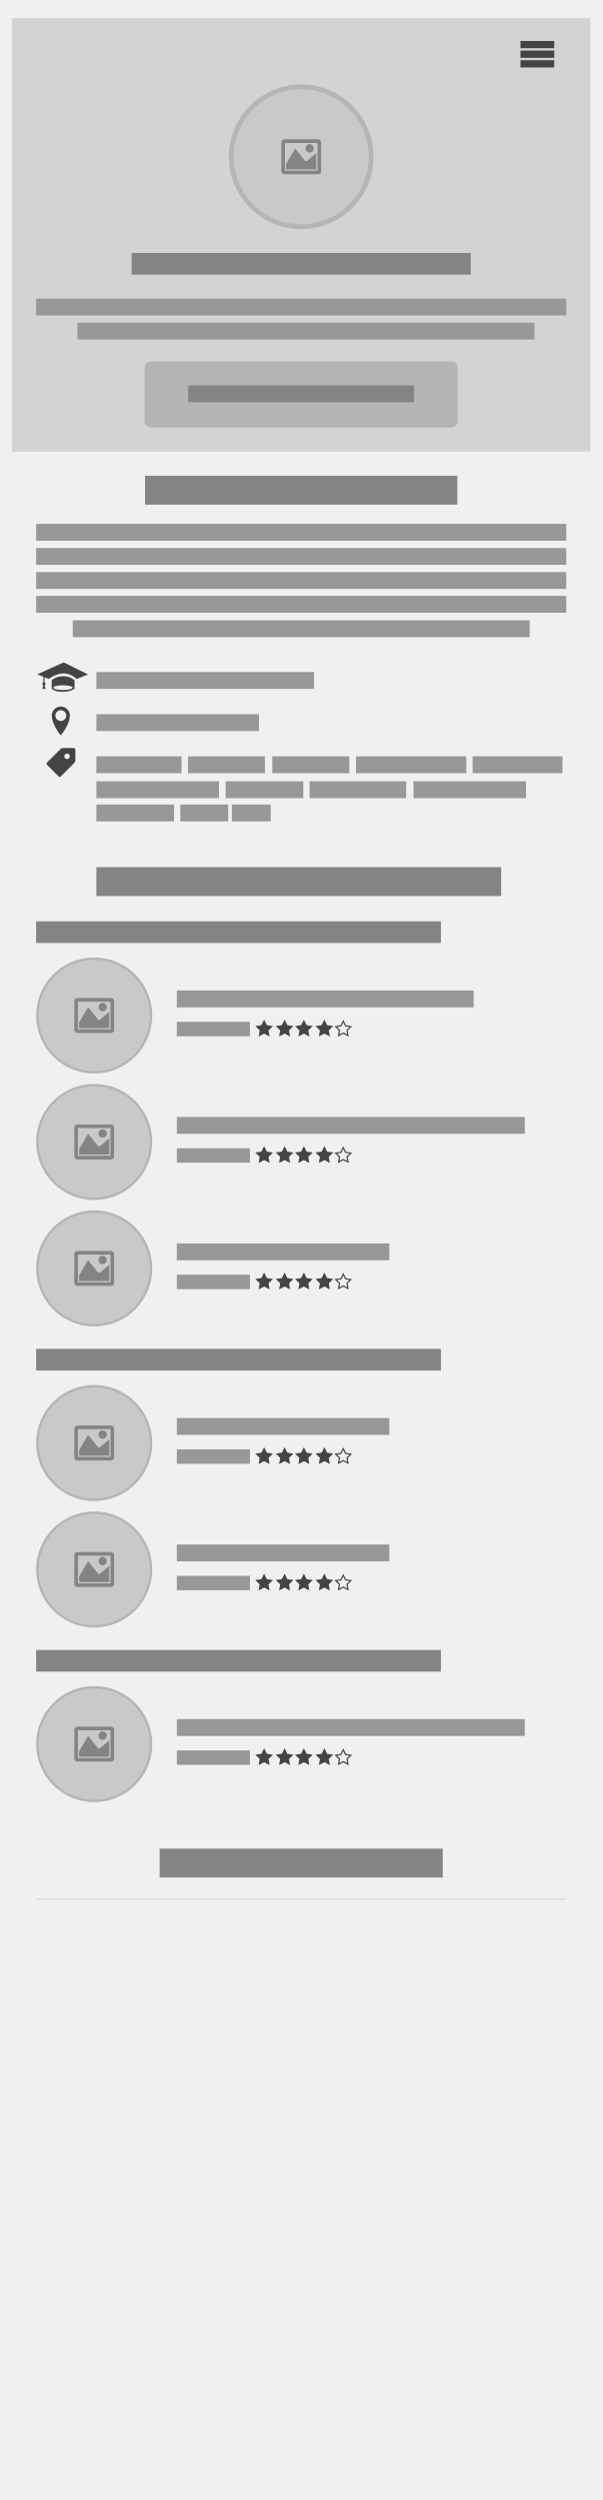
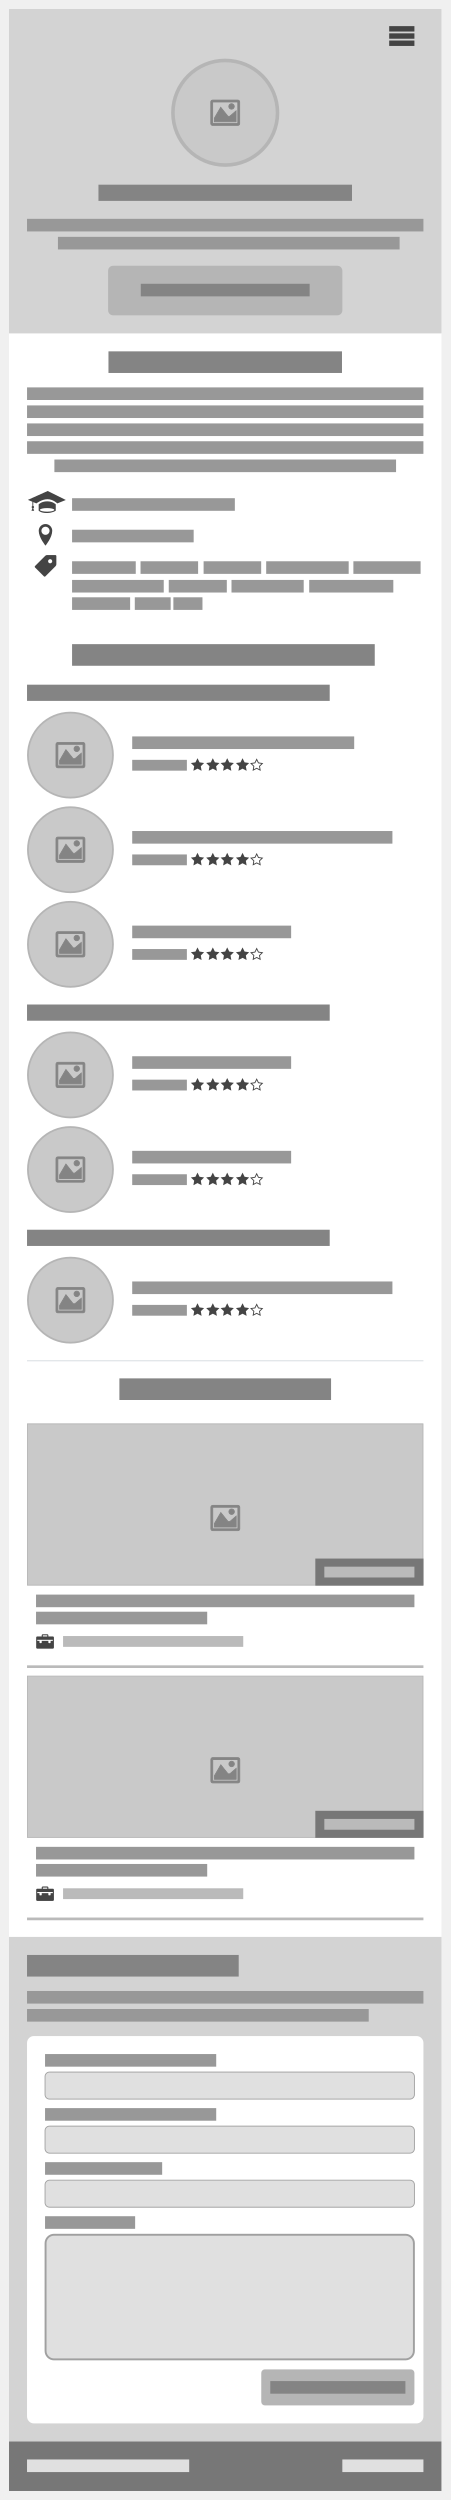
- <svg xmlns="http://www.w3.org/2000/svg" width="500.006" height="2075.012" viewBox="0 0 500.006 2075.012" id="svg2" version="1.1">
+ <svg xmlns="http://www.w3.org/2000/svg" width="500" height="2775" viewBox="0 0 500 2775" id="svg2" version="1.1">
  <defs id="defs4" />
-   <g id="layer1" transform="translate(8,7.637848)">
-     <rect style="fill:#f0f0f0;fill-opacity:0.941;fill-rule:evenodd;stroke:#323232;stroke-width:0;stroke-linecap:butt;stroke-linejoin:miter;stroke-miterlimit:4;stroke-dasharray:none;stroke-opacity:1" id="rect3336" width="480" height="1690" x="2" y="367.374" />
+   <g id="layer1" transform="translate(8,2.625641)">
+     <rect style="fill:#ffffff;fill-opacity:1;fill-rule:evenodd;stroke:#323232;stroke-width:0;stroke-linecap:butt;stroke-linejoin:miter;stroke-miterlimit:4;stroke-dasharray:none;stroke-opacity:1" id="rect3336" width="480" height="1780" x="2" y="367.374" />
    <rect style="fill:#d3d3d3;fill-opacity:1;stroke:none;stroke-width:0;stroke-miterlimit:4;stroke-dasharray:none;stroke-opacity:1" id="rect4150" width="480" height="360" x="2" y="-367.374" transform="scale(1,-1)" />
    <flowRoot xml:space="preserve" id="flowRoot4163" style="font-style:normal;font-weight:normal;font-size:40px;line-height:125%;font-family:sans-serif;letter-spacing:0px;word-spacing:0px;fill:#000000;fill-opacity:1;stroke:none;stroke-width:1px;stroke-linecap:butt;stroke-linejoin:miter;stroke-opacity:1" transform="translate(-8,-7.895106)">
      <flowRegion id="flowRegion4165">
        <rect id="rect4167" width="235.714" height="51.429" x="102.857" y="226.84" />
      </flowRegion>
      <flowPara id="flowPara4169" />
    </flowRoot>
    <g id="g4836">
      <circle r="58.054" cy="122.526" cx="242" id="path4161" style="fill:#c9c9c9;fill-opacity:1;stroke:#b5b5b5;stroke-width:4;stroke-miterlimit:4;stroke-dasharray:none;stroke-opacity:1" />
      <g style="fill:#848484;fill-opacity:1;stroke:#848484;stroke-opacity:1" id="g3356" transform="translate(226,106.5263)">
        <path id="path4" d="M 29.996,4 C 29.997,4.001 29.999,4.002 30,4.004 l 0,23.993 C 29.999,27.998 29.998,28 29.996,28.001 l -27.993,0 C 2.002,28 2,27.999 1.999,27.997 l 0,-23.993 C 2,4.003 2.001,4.001 2.003,4 L 29.996,4 Z M 30,2 2,2 C 0.9,2 0,2.9 0,4 l 0,24 c 0,1.1 0.9,2 2,2 l 28,0 c 1.1,0 2,-0.9 2,-2 L 32,4 C 32,2.9 31.1,2 30,2 l 0,0 z" style="fill:#848484;fill-opacity:1;stroke:#848484;stroke-opacity:1" />
        <path id="path6" d="m 26,9 c 0,1.657 -1.343,3 -3,3 -1.657,0 -3,-1.343 -3,-3 0,-1.657 1.343,-3 3,-3 1.657,0 3,1.343 3,3 z" style="fill:#848484;fill-opacity:1;stroke:#848484;stroke-opacity:1" />
        <path id="path8" d="m 28,26 -24,0 0,-4 7,-12 8,10 2,0 7,-6 z" style="fill:#848484;fill-opacity:1;stroke:#848484;stroke-opacity:1" />
      </g>
    </g>
    <rect style="fill:#848484;fill-opacity:1;stroke:none;stroke-width:0;stroke-miterlimit:4;stroke-dasharray:none;stroke-opacity:1" id="rect4189" width="281.429" height="18" x="101.286" y="202.373" />
    <g id="g4281" transform="matrix(1.000061,0,0,1,-0.0539262,16)">
      <rect y="224.271" x="22.053" height="14" width="439.973" id="rect4189-0" style="fill:#989898;fill-opacity:1;stroke:none;stroke-width:0;stroke-miterlimit:4;stroke-dasharray:none;stroke-opacity:1" />
      <rect y="244.271" x="56.338" height="14" width="379.259" id="rect4189-0-4" style="fill:#989898;fill-opacity:1;stroke:none;stroke-width:0;stroke-miterlimit:4;stroke-dasharray:none;stroke-opacity:1" />
    </g>
    <rect style="fill:#b5b5b5;fill-opacity:1;stroke:none;stroke-width:0;stroke-miterlimit:4;stroke-dasharray:none;stroke-opacity:1" id="rect4223" width="260" height="55" x="112" y="292.374" ry="5.5" />
    <path style="fill:#444444" d="m 424,26.374 28,0 0,6 -28,0 z m 0,8 28,0 0,6 -28,0 z m 0,8 28,0 0,6 -28,0 z" id="path4-2" />
    <rect style="fill:#848484;fill-opacity:1;stroke:none;stroke-width:0;stroke-miterlimit:4;stroke-dasharray:none;stroke-opacity:1" id="rect4189-9" width="187.465" height="14" x="148.268" y="312.35" />
    <rect style="fill:#848484;fill-opacity:1;stroke:none;stroke-width:0;stroke-miterlimit:4;stroke-dasharray:none;stroke-opacity:1" id="rect4189-4" width="259.205" height="24" x="112.397" y="387.374" />
    <g id="g4390" transform="translate(-3.8181836e-6,-20.09308)">
      <g transform="translate(-0.03908157,223.1961)" id="g4281-8">
        <rect style="fill:#989898;fill-opacity:1;stroke:none;stroke-width:0;stroke-miterlimit:4;stroke-dasharray:none;stroke-opacity:1" id="rect4189-0-48" width="439.973" height="14" x="22.053" y="224.271" />
        <rect style="fill:#989898;fill-opacity:1;stroke:none;stroke-width:0;stroke-miterlimit:4;stroke-dasharray:none;stroke-opacity:1" id="rect4189-0-48-6" width="439.973" height="14" x="22.053" y="244.271" />
        <rect style="fill:#989898;fill-opacity:1;stroke:none;stroke-width:0;stroke-miterlimit:4;stroke-dasharray:none;stroke-opacity:1" id="rect4189-0-48-6-9" width="439.973" height="14" x="22.053" y="264.271" />
        <rect style="fill:#989898;fill-opacity:1;stroke:none;stroke-width:0;stroke-miterlimit:4;stroke-dasharray:none;stroke-opacity:1" id="rect4189-0-48-6-9-6" width="439.973" height="14" x="22.053" y="284.057" />
      </g>
      <rect style="fill:#989898;fill-opacity:1;stroke:none;stroke-width:0;stroke-miterlimit:4;stroke-dasharray:none;stroke-opacity:1" id="rect4189-0-4-1" width="379.259" height="14" x="52.371" y="527.534" />
    </g>
    <path style="fill:#444444" d="m 55.577,556.167 c 0,0 -4.592,-4.682 -10.92,-4.682 -6.183,0 -12.295,4.682 -12.295,4.682 l -3.433,-1.433 0,4.204 c 0.541,0.184 0.937,0.682 0.937,1.285 0,0.609 -0.404,1.108 -0.953,1.288 l 1.015,2.831 -2.996,0 1.024,-2.855 c -0.492,-0.209 -0.836,-0.695 -0.836,-1.264 0,-0.557 0.334,-1.031 0.811,-1.247 l 0,-4.659 -4.993,-2.082 21.969,-9.861 20.156,9.985 -9.486,3.808 z m -11.17,-2.31 c 6.366,0 9.486,3.37 9.486,3.37 l 0,6.99 c 0,0 -3.245,2.621 -9.985,2.621 -6.74,0 -8.987,-2.621 -8.987,-2.621 l 0,-6.99 c 0,0 3.12,-3.37 9.486,-3.37 z m -0.125,11.483 c 4.412,0 7.989,-0.895 7.989,-1.997 0,-1.102 -3.577,-1.997 -7.989,-1.997 -4.412,0 -7.988,0.895 -7.988,1.997 0,1.102 3.576,1.997 7.988,1.997 z" id="path4-3" />
    <rect style="fill:#989898;fill-opacity:1;stroke:none;stroke-width:0;stroke-miterlimit:4;stroke-dasharray:none;stroke-opacity:1" id="rect4189-0-4-1-7" width="180.687" height="14" x="72" y="550.374" />
    <path style="fill:#444444" d="m 42.486,579.045 c -4.142,0 -7.5,3.358 -7.5,7.5 0,7.5 7.5,16.5 7.5,16.5 0,0 7.5,-9 7.5,-16.5 0,-4.142 -3.358,-7.5 -7.5,-7.5 z m 0,12 c -2.486,0 -4.5,-2.014 -4.5,-4.5 0,-2.486 2.014,-4.5 4.5,-4.5 2.486,0 4.5,2.014 4.5,4.5 0,2.486 -2.014,4.5 -4.5,4.5 z" id="path4-4" />
    <rect style="fill:#989898;fill-opacity:1;stroke:none;stroke-width:0;stroke-miterlimit:4;stroke-dasharray:none;stroke-opacity:1" id="rect4189-0-4-1-7-3" width="134.973" height="14" x="72" y="585.374" />
    <path style="fill:#444444" d="m 53.413,613.463 -9.179,0 c -0.631,0 -1.512,0.365 -1.959,0.812 l -11.381,11.381 c -0.446,0.446 -0.446,1.176 0,1.622 l 9.851,9.851 c 0.446,0.446 1.176,0.446 1.622,0 l 11.381,-11.381 c 0.446,-0.446 0.812,-1.328 0.812,-1.959 l 0,-9.179 c 0,-0.631 -0.516,-1.147 -1.147,-1.147 z m -5.737,9.179 c -1.267,0 -2.295,-1.027 -2.295,-2.295 0,-1.267 1.027,-2.295 2.295,-2.295 1.267,0 2.295,1.027 2.295,2.295 0,1.267 -1.027,2.295 -2.295,2.295 z" id="path4-6" />
    <rect style="fill:#989898;fill-opacity:1;stroke:none;stroke-width:0;stroke-miterlimit:4;stroke-dasharray:none;stroke-opacity:1" id="rect4189-0-4-1-7-3-5" width="70.687" height="14" x="72" y="620.374" />
    <rect style="fill:#989898;fill-opacity:1;stroke:none;stroke-width:0;stroke-miterlimit:4;stroke-dasharray:none;stroke-opacity:1" id="rect4189-0-4-1-7-3-5-6" width="63.902" height="14" x="148" y="620.374" />
    <rect style="fill:#989898;fill-opacity:1;stroke:none;stroke-width:0;stroke-miterlimit:4;stroke-dasharray:none;stroke-opacity:1" id="rect4189-0-4-1-7-3-5-6-5" width="63.902" height="14" x="218" y="620.374" />
    <rect style="fill:#989898;fill-opacity:1;stroke:none;stroke-width:0;stroke-miterlimit:4;stroke-dasharray:none;stroke-opacity:1" id="rect4189-0-4-1-7-3-5-6-5-2" width="91.58" height="14" x="287.464" y="620.374" />
    <rect style="fill:#989898;fill-opacity:1;stroke:none;stroke-width:0;stroke-miterlimit:4;stroke-dasharray:none;stroke-opacity:1" id="rect4189-0-4-1-7-3-5-6-5-2-4" width="74.616" height="14" x="384.25" y="620.374" />
    <rect style="fill:#989898;fill-opacity:1;stroke:none;stroke-width:0;stroke-miterlimit:4;stroke-dasharray:none;stroke-opacity:1" id="rect4189-0-4-1-7-3-5-2" width="101.759" height="14" x="72" y="641.089" />
    <rect style="fill:#989898;fill-opacity:1;stroke:none;stroke-width:0;stroke-miterlimit:4;stroke-dasharray:none;stroke-opacity:1" id="rect4189-0-4-1-7-3-5-2-2" width="64.437" height="14" x="179.321" y="641.089" />
    <rect style="fill:#989898;fill-opacity:1;stroke:none;stroke-width:0;stroke-miterlimit:4;stroke-dasharray:none;stroke-opacity:1" id="rect4189-0-4-1-7-3-5-2-2-8" width="80.152" height="14" x="248.964" y="641.089" />
    <rect style="fill:#989898;fill-opacity:1;stroke:none;stroke-width:0;stroke-miterlimit:4;stroke-dasharray:none;stroke-opacity:1" id="rect4189-0-4-1-7-3-5-2-2-8-4" width="93.366" height="14" x="335.214" y="641.089" />
    <rect style="fill:#989898;fill-opacity:1;stroke:none;stroke-width:0;stroke-miterlimit:4;stroke-dasharray:none;stroke-opacity:1" id="rect4189-0-4-1-7-3-5-2-2-8-4-6" width="32.294" height="14" x="184.437" y="660.374" />
    <rect style="fill:#989898;fill-opacity:1;stroke:none;stroke-width:0;stroke-miterlimit:4;stroke-dasharray:none;stroke-opacity:1" id="rect4189-0-4-1-7-3-5-2-2-4" width="64.437" height="14" x="72" y="660.374" />
    <rect style="fill:#989898;fill-opacity:1;stroke:none;stroke-width:0;stroke-miterlimit:4;stroke-dasharray:none;stroke-opacity:1" id="rect4189-0-4-1-7-3-5-2-2-4-9" width="39.815" height="14" x="141.622" y="660.374" />
    <rect style="fill:#848484;fill-opacity:1;stroke:none;stroke-width:0;stroke-miterlimit:4;stroke-dasharray:none;stroke-opacity:1" id="rect4189-4-0" width="335.977" height="24" x="72" y="712.374" />
    <rect style="fill:#848484;fill-opacity:1;stroke:none;stroke-width:0;stroke-miterlimit:4;stroke-dasharray:none;stroke-opacity:1" id="rect4189-4-0-9" width="335.977" height="18" x="22" y="757.374" />
    <g id="g5044" transform="translate(-0.759202,-18.01845)">
      <g transform="translate(-20,-40)" id="g4878">
        <circle style="fill:#c9c9c9;fill-opacity:1;stroke:#b5b5b5;stroke-width:2;stroke-miterlimit:4;stroke-dasharray:none;stroke-opacity:1" id="path4161-6" cx="90.946" cy="893.58" r="47.187" />
        <g transform="translate(74.94638,877.5799)" id="g3356-9" style="fill:#848484;fill-opacity:1;stroke:#848484;stroke-opacity:1">
          <path style="fill:#848484;fill-opacity:1;stroke:#848484;stroke-opacity:1" d="M 29.996,4 C 29.997,4.001 29.999,4.002 30,4.004 l 0,23.993 C 29.999,27.998 29.998,28 29.996,28.001 l -27.993,0 C 2.002,28 2,27.999 1.999,27.997 l 0,-23.993 C 2,4.003 2.001,4.001 2.003,4 L 29.996,4 Z M 30,2 2,2 C 0.9,2 0,2.9 0,4 l 0,24 c 0,1.1 0.9,2 2,2 l 28,0 c 1.1,0 2,-0.9 2,-2 L 32,4 C 32,2.9 31.1,2 30,2 l 0,0 z" id="path4-43" />
          <path style="fill:#848484;fill-opacity:1;stroke:#848484;stroke-opacity:1" d="m 26,9 c 0,1.657 -1.343,3 -3,3 -1.657,0 -3,-1.343 -3,-3 0,-1.657 1.343,-3 3,-3 1.657,0 3,1.343 3,3 z" id="path6-0" />
          <path style="fill:#848484;fill-opacity:1;stroke:#848484;stroke-opacity:1" d="m 28,26 -24,0 0,-4 7,-12 8,10 2,0 7,-6 z" id="path8-6" />
        </g>
      </g>
      <rect y="832.82" x="139.513" height="14" width="246.402" id="rect4189-0-4-1-75" style="fill:#989898;fill-opacity:1;stroke:none;stroke-width:0;stroke-miterlimit:4;stroke-dasharray:none;stroke-opacity:1" />
      <rect y="858.82" x="139.513" height="12" width="60.687" id="rect4189-0-4-1-75-9" style="fill:#989898;fill-opacity:1;stroke:none;stroke-width:0;stroke-miterlimit:4;stroke-dasharray:none;stroke-opacity:1" />
      <path id="path4-0" d="m 219.324,862.347 -5.079,-0.739 -2.271,-4.608 -2.271,4.608 -5.079,0.739 3.675,3.587 -0.868,5.065 4.543,-2.392 4.543,2.392 -0.868,-5.065 3.675,-3.587 z" style="fill:#444444" />
      <path id="path4-61" d="m 285.022,862.494 -5.079,-0.739 -2.271,-4.608 -2.271,4.608 -5.079,0.739 3.675,3.587 -0.868,5.065 4.543,-2.392 4.543,2.392 -0.868,-5.065 3.675,-3.587 z m -7.35,5.124 -3.208,1.689 0.613,-3.577 -2.595,-2.533 3.587,-0.522 1.604,-3.255 1.604,3.255 3.586,0.522 -2.595,2.533 0.613,3.577 -3.208,-1.689 z" style="fill:#444444" />
      <path id="path4-0-0" d="m 236.324,862.347 -5.079,-0.739 -2.271,-4.608 -2.271,4.608 -5.079,0.739 3.675,3.587 -0.868,5.065 4.543,-2.392 4.543,2.392 -0.868,-5.065 3.675,-3.587 z" style="fill:#444444" />
      <path id="path4-0-0-9" d="m 252.324,862.347 -5.079,-0.739 -2.271,-4.608 -2.271,4.608 -5.079,0.739 3.675,3.587 -0.868,5.065 4.543,-2.392 4.543,2.392 -0.868,-5.065 3.675,-3.587 z" style="fill:#444444" />
      <path id="path4-0-0-9-1" d="m 269.324,862.347 -5.079,-0.739 -2.271,-4.608 -2.271,4.608 -5.079,0.739 3.675,3.587 -0.868,5.065 4.543,-2.392 4.543,2.392 -0.868,-5.065 3.675,-3.587 z" style="fill:#444444" />
    </g>
    <g transform="translate(-0.7592016,86.99316)" id="g5044-9">
      <g transform="translate(-20,-40)" id="g4878-7">
        <circle style="fill:#c9c9c9;fill-opacity:1;stroke:#b5b5b5;stroke-width:2;stroke-miterlimit:4;stroke-dasharray:none;stroke-opacity:1" id="path4161-6-8" cx="90.946" cy="893.58" r="47.187" />
        <g transform="translate(74.94638,877.5799)" id="g3356-9-1" style="fill:#848484;fill-opacity:1;stroke:#848484;stroke-opacity:1">
          <path style="fill:#848484;fill-opacity:1;stroke:#848484;stroke-opacity:1" d="M 29.996,4 C 29.997,4.001 29.999,4.002 30,4.004 l 0,23.993 C 29.999,27.998 29.998,28 29.996,28.001 l -27.993,0 C 2.002,28 2,27.999 1.999,27.997 l 0,-23.993 C 2,4.003 2.001,4.001 2.003,4 L 29.996,4 Z M 30,2 2,2 C 0.9,2 0,2.9 0,4 l 0,24 c 0,1.1 0.9,2 2,2 l 28,0 c 1.1,0 2,-0.9 2,-2 L 32,4 C 32,2.9 31.1,2 30,2 l 0,0 z" id="path4-43-1" />
          <path style="fill:#848484;fill-opacity:1;stroke:#848484;stroke-opacity:1" d="m 26,9 c 0,1.657 -1.343,3 -3,3 -1.657,0 -3,-1.343 -3,-3 0,-1.657 1.343,-3 3,-3 1.657,0 3,1.343 3,3 z" id="path6-0-8" />
          <path style="fill:#848484;fill-opacity:1;stroke:#848484;stroke-opacity:1" d="m 28,26 -24,0 0,-4 7,-12 8,10 2,0 7,-6 z" id="path8-6-8" />
        </g>
      </g>
      <rect y="832.82" x="139.513" height="14" width="288.828" id="rect4189-0-4-1-75-3" style="fill:#989898;fill-opacity:1;stroke:none;stroke-width:0;stroke-miterlimit:4;stroke-dasharray:none;stroke-opacity:1" />
      <rect y="858.82" x="139.513" height="12" width="60.687" id="rect4189-0-4-1-75-9-3" style="fill:#989898;fill-opacity:1;stroke:none;stroke-width:0;stroke-miterlimit:4;stroke-dasharray:none;stroke-opacity:1" />
      <path id="path4-0-5" d="m 219.324,862.347 -5.079,-0.739 -2.271,-4.608 -2.271,4.608 -5.079,0.739 3.675,3.587 -0.868,5.065 4.543,-2.392 4.543,2.392 -0.868,-5.065 3.675,-3.587 z" style="fill:#444444" />
      <path id="path4-61-6" d="m 285.022,862.494 -5.079,-0.739 -2.271,-4.608 -2.271,4.608 -5.079,0.739 3.675,3.587 -0.868,5.065 4.543,-2.392 4.543,2.392 -0.868,-5.065 3.675,-3.587 z m -7.35,5.124 -3.208,1.689 0.613,-3.577 -2.595,-2.533 3.587,-0.522 1.604,-3.255 1.604,3.255 3.586,0.522 -2.595,2.533 0.613,3.577 -3.208,-1.689 z" style="fill:#444444" />
      <path id="path4-0-0-0" d="m 236.324,862.347 -5.079,-0.739 -2.271,-4.608 -2.271,4.608 -5.079,0.739 3.675,3.587 -0.868,5.065 4.543,-2.392 4.543,2.392 -0.868,-5.065 3.675,-3.587 z" style="fill:#444444" />
      <path id="path4-0-0-9-2" d="m 252.324,862.347 -5.079,-0.739 -2.271,-4.608 -2.271,4.608 -5.079,0.739 3.675,3.587 -0.868,5.065 4.543,-2.392 4.543,2.392 -0.868,-5.065 3.675,-3.587 z" style="fill:#444444" />
      <path id="path4-0-0-9-1-4" d="m 269.324,862.347 -5.079,-0.739 -2.271,-4.608 -2.271,4.608 -5.079,0.739 3.675,3.587 -0.868,5.065 4.543,-2.392 4.543,2.392 -0.868,-5.065 3.675,-3.587 z" style="fill:#444444" />
    </g>
    <g transform="translate(-0.7592016,191.9932)" id="g5044-3">
      <g transform="translate(-20,-40)" id="g4878-2">
        <circle style="fill:#c9c9c9;fill-opacity:1;stroke:#b5b5b5;stroke-width:2;stroke-miterlimit:4;stroke-dasharray:none;stroke-opacity:1" id="path4161-6-1" cx="90.946" cy="893.58" r="47.187" />
        <g transform="translate(74.94638,877.5799)" id="g3356-9-4" style="fill:#848484;fill-opacity:1;stroke:#848484;stroke-opacity:1">
          <path style="fill:#848484;fill-opacity:1;stroke:#848484;stroke-opacity:1" d="M 29.996,4 C 29.997,4.001 29.999,4.002 30,4.004 l 0,23.993 C 29.999,27.998 29.998,28 29.996,28.001 l -27.993,0 C 2.002,28 2,27.999 1.999,27.997 l 0,-23.993 C 2,4.003 2.001,4.001 2.003,4 L 29.996,4 Z M 30,2 2,2 C 0.9,2 0,2.9 0,4 l 0,24 c 0,1.1 0.9,2 2,2 l 28,0 c 1.1,0 2,-0.9 2,-2 L 32,4 C 32,2.9 31.1,2 30,2 l 0,0 z" id="path4-43-4" />
          <path style="fill:#848484;fill-opacity:1;stroke:#848484;stroke-opacity:1" d="m 26,9 c 0,1.657 -1.343,3 -3,3 -1.657,0 -3,-1.343 -3,-3 0,-1.657 1.343,-3 3,-3 1.657,0 3,1.343 3,3 z" id="path6-0-0" />
          <path style="fill:#848484;fill-opacity:1;stroke:#848484;stroke-opacity:1" d="m 28,26 -24,0 0,-4 7,-12 8,10 2,0 7,-6 z" id="path8-6-3" />
        </g>
      </g>
      <rect y="832.82" x="139.513" height="14" width="176.402" id="rect4189-0-4-1-75-1" style="fill:#989898;fill-opacity:1;stroke:none;stroke-width:0;stroke-miterlimit:4;stroke-dasharray:none;stroke-opacity:1" />
      <rect y="858.82" x="139.513" height="12" width="60.687" id="rect4189-0-4-1-75-9-5" style="fill:#989898;fill-opacity:1;stroke:none;stroke-width:0;stroke-miterlimit:4;stroke-dasharray:none;stroke-opacity:1" />
      <path id="path4-0-4" d="m 219.324,862.347 -5.079,-0.739 -2.271,-4.608 -2.271,4.608 -5.079,0.739 3.675,3.587 -0.868,5.065 4.543,-2.392 4.543,2.392 -0.868,-5.065 3.675,-3.587 z" style="fill:#444444" />
      <path id="path4-61-8" d="m 285.022,862.494 -5.079,-0.739 -2.271,-4.608 -2.271,4.608 -5.079,0.739 3.675,3.587 -0.868,5.065 4.543,-2.392 4.543,2.392 -0.868,-5.065 3.675,-3.587 z m -7.35,5.124 -3.208,1.689 0.613,-3.577 -2.595,-2.533 3.587,-0.522 1.604,-3.255 1.604,3.255 3.586,0.522 -2.595,2.533 0.613,3.577 -3.208,-1.689 z" style="fill:#444444" />
      <path id="path4-0-0-98" d="m 236.324,862.347 -5.079,-0.739 -2.271,-4.608 -2.271,4.608 -5.079,0.739 3.675,3.587 -0.868,5.065 4.543,-2.392 4.543,2.392 -0.868,-5.065 3.675,-3.587 z" style="fill:#444444" />
      <path id="path4-0-0-9-7" d="m 252.324,862.347 -5.079,-0.739 -2.271,-4.608 -2.271,4.608 -5.079,0.739 3.675,3.587 -0.868,5.065 4.543,-2.392 4.543,2.392 -0.868,-5.065 3.675,-3.587 z" style="fill:#444444" />
      <path id="path4-0-0-9-1-0" d="m 269.324,862.347 -5.079,-0.739 -2.271,-4.608 -2.271,4.608 -5.079,0.739 3.675,3.587 -0.868,5.065 4.543,-2.392 4.543,2.392 -0.868,-5.065 3.675,-3.587 z" style="fill:#444444" />
    </g>
    <rect style="fill:#848484;fill-opacity:1;stroke:none;stroke-width:0;stroke-miterlimit:4;stroke-dasharray:none;stroke-opacity:1" id="rect4189-4-0-9-7" width="335.977" height="18" x="22" y="1112.374" />
    <g id="g5561" transform="translate(-0.7592015,-39.01845)">
      <g id="g5545">
        <g transform="translate(-4.9804698e-8,376)" id="g5044-3-8">
          <g transform="translate(-20,-40)" id="g4878-2-4">
            <circle style="fill:#c9c9c9;fill-opacity:1;stroke:#b5b5b5;stroke-width:2;stroke-miterlimit:4;stroke-dasharray:none;stroke-opacity:1" id="path4161-6-1-9" cx="90.946" cy="893.58" r="47.187" />
            <g transform="translate(74.94638,877.5799)" id="g3356-9-4-4" style="fill:#848484;fill-opacity:1;stroke:#848484;stroke-opacity:1">
              <path style="fill:#848484;fill-opacity:1;stroke:#848484;stroke-opacity:1" d="M 29.996,4 C 29.997,4.001 29.999,4.002 30,4.004 l 0,23.993 C 29.999,27.998 29.998,28 29.996,28.001 l -27.993,0 C 2.002,28 2,27.999 1.999,27.997 l 0,-23.993 C 2,4.003 2.001,4.001 2.003,4 L 29.996,4 Z M 30,2 2,2 C 0.9,2 0,2.9 0,4 l 0,24 c 0,1.1 0.9,2 2,2 l 28,0 c 1.1,0 2,-0.9 2,-2 L 32,4 C 32,2.9 31.1,2 30,2 l 0,0 z" id="path4-43-4-6" />
              <path style="fill:#848484;fill-opacity:1;stroke:#848484;stroke-opacity:1" d="m 26,9 c 0,1.657 -1.343,3 -3,3 -1.657,0 -3,-1.343 -3,-3 0,-1.657 1.343,-3 3,-3 1.657,0 3,1.343 3,3 z" id="path6-0-0-5" />
              <path style="fill:#848484;fill-opacity:1;stroke:#848484;stroke-opacity:1" d="m 28,26 -24,0 0,-4 7,-12 8,10 2,0 7,-6 z" id="path8-6-3-1" />
            </g>
          </g>
          <rect y="832.82" x="139.513" height="14" width="176.402" id="rect4189-0-4-1-75-1-8" style="fill:#989898;fill-opacity:1;stroke:none;stroke-width:0;stroke-miterlimit:4;stroke-dasharray:none;stroke-opacity:1" />
          <rect y="858.82" x="139.513" height="12" width="60.687" id="rect4189-0-4-1-75-9-5-0" style="fill:#989898;fill-opacity:1;stroke:none;stroke-width:0;stroke-miterlimit:4;stroke-dasharray:none;stroke-opacity:1" />
          <path id="path4-0-4-4" d="m 219.324,862.347 -5.079,-0.739 -2.271,-4.608 -2.271,4.608 -5.079,0.739 3.675,3.587 -0.868,5.065 4.543,-2.392 4.543,2.392 -0.868,-5.065 3.675,-3.587 z" style="fill:#444444" />
          <path id="path4-61-8-1" d="m 285.022,862.494 -5.079,-0.739 -2.271,-4.608 -2.271,4.608 -5.079,0.739 3.675,3.587 -0.868,5.065 4.543,-2.392 4.543,2.392 -0.868,-5.065 3.675,-3.587 z m -7.35,5.124 -3.208,1.689 0.613,-3.577 -2.595,-2.533 3.587,-0.522 1.604,-3.255 1.604,3.255 3.586,0.522 -2.595,2.533 0.613,3.577 -3.208,-1.689 z" style="fill:#444444" />
          <path id="path4-0-0-98-0" d="m 236.324,862.347 -5.079,-0.739 -2.271,-4.608 -2.271,4.608 -5.079,0.739 3.675,3.587 -0.868,5.065 4.543,-2.392 4.543,2.392 -0.868,-5.065 3.675,-3.587 z" style="fill:#444444" />
          <path id="path4-0-0-9-7-2" d="m 252.324,862.347 -5.079,-0.739 -2.271,-4.608 -2.271,4.608 -5.079,0.739 3.675,3.587 -0.868,5.065 4.543,-2.392 4.543,2.392 -0.868,-5.065 3.675,-3.587 z" style="fill:#444444" />
          <path id="path4-0-0-9-1-0-4" d="m 269.324,862.347 -5.079,-0.739 -2.271,-4.608 -2.271,4.608 -5.079,0.739 3.675,3.587 -0.868,5.065 4.543,-2.392 4.543,2.392 -0.868,-5.065 3.675,-3.587 z" style="fill:#444444" />
        </g>
      </g>
    </g>
    <g transform="translate(-0.7592015,65.98155)" id="g5561-5">
      <g id="g5545-0">
        <g transform="translate(-4.9804698e-8,376)" id="g5044-3-8-8">
          <g transform="translate(-20,-40)" id="g4878-2-4-2">
            <circle style="fill:#c9c9c9;fill-opacity:1;stroke:#b5b5b5;stroke-width:2;stroke-miterlimit:4;stroke-dasharray:none;stroke-opacity:1" id="path4161-6-1-9-9" cx="90.946" cy="893.58" r="47.187" />
            <g transform="translate(74.94638,877.5799)" id="g3356-9-4-4-9" style="fill:#848484;fill-opacity:1;stroke:#848484;stroke-opacity:1">
              <path style="fill:#848484;fill-opacity:1;stroke:#848484;stroke-opacity:1" d="M 29.996,4 C 29.997,4.001 29.999,4.002 30,4.004 l 0,23.993 C 29.999,27.998 29.998,28 29.996,28.001 l -27.993,0 C 2.002,28 2,27.999 1.999,27.997 l 0,-23.993 C 2,4.003 2.001,4.001 2.003,4 L 29.996,4 Z M 30,2 2,2 C 0.9,2 0,2.9 0,4 l 0,24 c 0,1.1 0.9,2 2,2 l 28,0 c 1.1,0 2,-0.9 2,-2 L 32,4 C 32,2.9 31.1,2 30,2 l 0,0 z" id="path4-43-4-6-0" />
              <path style="fill:#848484;fill-opacity:1;stroke:#848484;stroke-opacity:1" d="m 26,9 c 0,1.657 -1.343,3 -3,3 -1.657,0 -3,-1.343 -3,-3 0,-1.657 1.343,-3 3,-3 1.657,0 3,1.343 3,3 z" id="path6-0-0-5-1" />
              <path style="fill:#848484;fill-opacity:1;stroke:#848484;stroke-opacity:1" d="m 28,26 -24,0 0,-4 7,-12 8,10 2,0 7,-6 z" id="path8-6-3-1-1" />
            </g>
          </g>
          <rect y="832.82" x="139.513" height="14" width="176.402" id="rect4189-0-4-1-75-1-8-5" style="fill:#989898;fill-opacity:1;stroke:none;stroke-width:0;stroke-miterlimit:4;stroke-dasharray:none;stroke-opacity:1" />
          <rect y="858.82" x="139.513" height="12" width="60.687" id="rect4189-0-4-1-75-9-5-0-8" style="fill:#989898;fill-opacity:1;stroke:none;stroke-width:0;stroke-miterlimit:4;stroke-dasharray:none;stroke-opacity:1" />
          <path id="path4-0-4-4-1" d="m 219.324,862.347 -5.079,-0.739 -2.271,-4.608 -2.271,4.608 -5.079,0.739 3.675,3.587 -0.868,5.065 4.543,-2.392 4.543,2.392 -0.868,-5.065 3.675,-3.587 z" style="fill:#444444" />
          <path id="path4-61-8-1-6" d="m 285.022,862.494 -5.079,-0.739 -2.271,-4.608 -2.271,4.608 -5.079,0.739 3.675,3.587 -0.868,5.065 4.543,-2.392 4.543,2.392 -0.868,-5.065 3.675,-3.587 z m -7.35,5.124 -3.208,1.689 0.613,-3.577 -2.595,-2.533 3.587,-0.522 1.604,-3.255 1.604,3.255 3.586,0.522 -2.595,2.533 0.613,3.577 -3.208,-1.689 z" style="fill:#444444" />
          <path id="path4-0-0-98-0-8" d="m 236.324,862.347 -5.079,-0.739 -2.271,-4.608 -2.271,4.608 -5.079,0.739 3.675,3.587 -0.868,5.065 4.543,-2.392 4.543,2.392 -0.868,-5.065 3.675,-3.587 z" style="fill:#444444" />
          <path id="path4-0-0-9-7-2-3" d="m 252.324,862.347 -5.079,-0.739 -2.271,-4.608 -2.271,4.608 -5.079,0.739 3.675,3.587 -0.868,5.065 4.543,-2.392 4.543,2.392 -0.868,-5.065 3.675,-3.587 z" style="fill:#444444" />
          <path id="path4-0-0-9-1-0-4-5" d="m 269.324,862.347 -5.079,-0.739 -2.271,-4.608 -2.271,4.608 -5.079,0.739 3.675,3.587 -0.868,5.065 4.543,-2.392 4.543,2.392 -0.868,-5.065 3.675,-3.587 z" style="fill:#444444" />
        </g>
      </g>
    </g>
    <rect style="fill:#848484;fill-opacity:1;stroke:none;stroke-width:0;stroke-miterlimit:4;stroke-dasharray:none;stroke-opacity:1" id="rect4189-4-0-9-7-0" width="335.977" height="18" x="22" y="1362.374" />
    <g transform="translate(-0.759202,586.9815)" id="g5044-9-2">
      <g transform="translate(-20,-40)" id="g4878-7-9">
        <circle style="fill:#c9c9c9;fill-opacity:1;stroke:#b5b5b5;stroke-width:2;stroke-miterlimit:4;stroke-dasharray:none;stroke-opacity:1" id="path4161-6-8-2" cx="90.946" cy="893.58" r="47.187" />
        <g transform="translate(74.94638,877.5799)" id="g3356-9-1-0" style="fill:#848484;fill-opacity:1;stroke:#848484;stroke-opacity:1">
          <path style="fill:#848484;fill-opacity:1;stroke:#848484;stroke-opacity:1" d="M 29.996,4 C 29.997,4.001 29.999,4.002 30,4.004 l 0,23.993 C 29.999,27.998 29.998,28 29.996,28.001 l -27.993,0 C 2.002,28 2,27.999 1.999,27.997 l 0,-23.993 C 2,4.003 2.001,4.001 2.003,4 L 29.996,4 Z M 30,2 2,2 C 0.9,2 0,2.9 0,4 l 0,24 c 0,1.1 0.9,2 2,2 l 28,0 c 1.1,0 2,-0.9 2,-2 L 32,4 C 32,2.9 31.1,2 30,2 l 0,0 z" id="path4-43-1-8" />
          <path style="fill:#848484;fill-opacity:1;stroke:#848484;stroke-opacity:1" d="m 26,9 c 0,1.657 -1.343,3 -3,3 -1.657,0 -3,-1.343 -3,-3 0,-1.657 1.343,-3 3,-3 1.657,0 3,1.343 3,3 z" id="path6-0-8-6" />
          <path style="fill:#848484;fill-opacity:1;stroke:#848484;stroke-opacity:1" d="m 28,26 -24,0 0,-4 7,-12 8,10 2,0 7,-6 z" id="path8-6-8-6" />
        </g>
      </g>
      <rect y="832.82" x="139.513" height="14" width="288.828" id="rect4189-0-4-1-75-3-0" style="fill:#989898;fill-opacity:1;stroke:none;stroke-width:0;stroke-miterlimit:4;stroke-dasharray:none;stroke-opacity:1" />
      <rect y="858.82" x="139.513" height="12" width="60.687" id="rect4189-0-4-1-75-9-3-1" style="fill:#989898;fill-opacity:1;stroke:none;stroke-width:0;stroke-miterlimit:4;stroke-dasharray:none;stroke-opacity:1" />
      <path id="path4-0-5-7" d="m 219.324,862.347 -5.079,-0.739 -2.271,-4.608 -2.271,4.608 -5.079,0.739 3.675,3.587 -0.868,5.065 4.543,-2.392 4.543,2.392 -0.868,-5.065 3.675,-3.587 z" style="fill:#444444" />
      <path id="path4-61-6-4" d="m 285.022,862.494 -5.079,-0.739 -2.271,-4.608 -2.271,4.608 -5.079,0.739 3.675,3.587 -0.868,5.065 4.543,-2.392 4.543,2.392 -0.868,-5.065 3.675,-3.587 z m -7.35,5.124 -3.208,1.689 0.613,-3.577 -2.595,-2.533 3.587,-0.522 1.604,-3.255 1.604,3.255 3.586,0.522 -2.595,2.533 0.613,3.577 -3.208,-1.689 z" style="fill:#444444" />
      <path id="path4-0-0-0-6" d="m 236.324,862.347 -5.079,-0.739 -2.271,-4.608 -2.271,4.608 -5.079,0.739 3.675,3.587 -0.868,5.065 4.543,-2.392 4.543,2.392 -0.868,-5.065 3.675,-3.587 z" style="fill:#444444" />
      <path id="path4-0-0-9-2-9" d="m 252.324,862.347 -5.079,-0.739 -2.271,-4.608 -2.271,4.608 -5.079,0.739 3.675,3.587 -0.868,5.065 4.543,-2.392 4.543,2.392 -0.868,-5.065 3.675,-3.587 z" style="fill:#444444" />
      <path id="path4-0-0-9-1-4-4" d="m 269.324,862.347 -5.079,-0.739 -2.271,-4.608 -2.271,4.608 -5.079,0.739 3.675,3.587 -0.868,5.065 4.543,-2.392 4.543,2.392 -0.868,-5.065 3.675,-3.587 z" style="fill:#444444" />
    </g>
-     <path style="fill:none;fill-rule:evenodd;stroke:#d4d9df;stroke-width:1px;stroke-linecap:butt;stroke-linejoin:miter;stroke-opacity:1" d="m 22,1569.363 440,0 0,0 0,0" id="path5757" />
+     <path style="fill:#bababa;fill-opacity:1;fill-rule:evenodd;stroke:#d4d9df;stroke-width:1px;stroke-linecap:butt;stroke-linejoin:miter;stroke-opacity:1" d="m 22,1507.874 440,0 0,0 0,0" id="path5757" />
    <rect style="fill:#848484;fill-opacity:1;stroke:none;stroke-width:0;stroke-miterlimit:4;stroke-dasharray:none;stroke-opacity:1" id="rect4189-4-0-7" width="234.962" height="24" x="124.519" y="1527.374" />
+     <g transform="translate(2,1505.012)" id="g4149">
+       <rect y="72.848" x="20.486" height="179.029" width="439.029" id="rect4157" style="fill:#c9c9c9;fill-opacity:1;stroke:#b5b5b5;stroke-width:0.971;stroke-miterlimit:4;stroke-dasharray:none;stroke-opacity:1" />
+       <g style="fill:#848484;fill-opacity:1;stroke:#848484;stroke-opacity:1" id="g3356-9-1-0-5" transform="translate(224.1098,161.3622)">
+         <path id="path4-43-1-8-0" d="M 29.996,4 C 29.997,4.001 29.999,4.002 30,4.004 l 0,23.993 C 29.999,27.998 29.998,28 29.996,28.001 l -27.993,0 C 2.002,28 2,27.999 1.999,27.997 l 0,-23.993 C 2,4.003 2.001,4.001 2.003,4 L 29.996,4 Z M 30,2 2,2 C 0.9,2 0,2.9 0,4 l 0,24 c 0,1.1 0.9,2 2,2 l 28,0 c 1.1,0 2,-0.9 2,-2 L 32,4 C 32,2.9 31.1,2 30,2 l 0,0 z" style="fill:#848484;fill-opacity:1;stroke:#848484;stroke-opacity:1" />
+         <path id="path6-0-8-6-8" d="m 26,9 c 0,1.657 -1.343,3 -3,3 -1.657,0 -3,-1.343 -3,-3 0,-1.657 1.343,-3 3,-3 1.657,0 3,1.343 3,3 z" style="fill:#848484;fill-opacity:1;stroke:#848484;stroke-opacity:1" />
+         <path id="path8-6-8-6-5" d="m 28,26 -24,0 0,-4 7,-12 8,10 2,0 7,-6 z" style="fill:#848484;fill-opacity:1;stroke:#848484;stroke-opacity:1" />
+       </g>
+       <rect style="fill:#989898;fill-opacity:1;stroke:none;stroke-width:0;stroke-miterlimit:4;stroke-dasharray:none;stroke-opacity:1" id="rect4189-0-4-1-75-1-8-7" width="420" height="14" x="30" y="262.362" />
+       <rect style="fill:#989898;fill-opacity:1;stroke:none;stroke-width:0;stroke-miterlimit:4;stroke-dasharray:none;stroke-opacity:1" id="rect4189-0-4-1-75-1-8-4" width="190" height="14" x="30" y="281.362" />
+       <path id="path4-31" d="m 48.619,308.824 -4.925,0 0,-1.231 c 0,-0.677 -0.554,-1.231 -1.231,-1.231 l -4.925,0 c -0.677,0 -1.231,0.554 -1.231,1.231 l 0,1.231 -4.925,0 c -0.677,0 -1.231,0.554 -1.231,1.231 l 0,11.077 c 0,0.677 0.554,1.231 1.231,1.231 l 17.238,0 c 0.677,0 1.231,-0.554 1.231,-1.231 l 0,-11.077 c 0,-0.677 -0.554,-1.231 -1.231,-1.231 z M 37.538,307.595 c 6.16e-4,-6.1e-4 0.001,-0.002 0.003,-0.002 l 4.921,0 c 6.16e-4,6.1e-4 0.002,0.001 0.003,0.002 l 0,1.228 -4.925,0 0,-1.228 z m 11.081,6.151 -2.462,0 0,1.846 c 0,0.338 -0.277,0.615 -0.616,0.615 l -1.231,0 c -0.339,0 -0.616,-0.277 -0.616,-0.615 l 0,-1.846 -7.388,0 0,1.846 c 0,0.338 -0.277,0.615 -0.616,0.615 l -1.231,0 c -0.339,0 -0.616,-0.277 -0.616,-0.615 l 0,-1.846 -2.462,0 0,-1.231 17.238,0 0,1.231 z" style="fill:#444444" />
+       <rect style="fill:#bababa;fill-opacity:1;stroke:none;stroke-width:0;stroke-miterlimit:4;stroke-dasharray:none;stroke-opacity:1" id="rect4189-0-4-1-75-9-5-0-9" width="200" height="12" x="60" y="308.362" />
+       <rect style="fill:#777777;fill-opacity:1;stroke:none;stroke-width:0;stroke-miterlimit:4;stroke-dasharray:none;stroke-opacity:1" id="rect4189-0-4-1-75-1-8-1" width="120" height="30" x="340" y="222.362" />
+       <rect style="fill:#bababa;fill-opacity:1;stroke:none;stroke-width:0;stroke-miterlimit:4;stroke-dasharray:none;stroke-opacity:1" id="rect4189-0-4-1-75-9-5-0-8-1" width="100" height="12" x="350" y="231.362" />
+       <path id="path4246" d="m 20,342.362 c 440,0 440,0 440,0" style="fill:none;fill-rule:evenodd;stroke:#bababa;stroke-width:3;stroke-linecap:butt;stroke-linejoin:miter;stroke-miterlimit:4;stroke-dasharray:none;stroke-opacity:1" />
+     </g>
+     <g transform="translate(2,1785.012)" id="g4149-0">
+       <rect y="72.848" x="20.486" height="179.029" width="439.029" id="rect4157-6" style="fill:#c9c9c9;fill-opacity:1;stroke:#b5b5b5;stroke-width:0.971;stroke-miterlimit:4;stroke-dasharray:none;stroke-opacity:1" />
+       <g style="fill:#848484;fill-opacity:1;stroke:#848484;stroke-opacity:1" id="g3356-9-1-0-5-6" transform="translate(224.1098,161.3622)">
+         <path id="path4-43-1-8-0-5" d="M 29.996,4 C 29.997,4.001 29.999,4.002 30,4.004 l 0,23.993 C 29.999,27.998 29.998,28 29.996,28.001 l -27.993,0 C 2.002,28 2,27.999 1.999,27.997 l 0,-23.993 C 2,4.003 2.001,4.001 2.003,4 L 29.996,4 Z M 30,2 2,2 C 0.9,2 0,2.9 0,4 l 0,24 c 0,1.1 0.9,2 2,2 l 28,0 c 1.1,0 2,-0.9 2,-2 L 32,4 C 32,2.9 31.1,2 30,2 l 0,0 z" style="fill:#848484;fill-opacity:1;stroke:#848484;stroke-opacity:1" />
+         <path id="path6-0-8-6-8-7" d="m 26,9 c 0,1.657 -1.343,3 -3,3 -1.657,0 -3,-1.343 -3,-3 0,-1.657 1.343,-3 3,-3 1.657,0 3,1.343 3,3 z" style="fill:#848484;fill-opacity:1;stroke:#848484;stroke-opacity:1" />
+         <path id="path8-6-8-6-5-2" d="m 28,26 -24,0 0,-4 7,-12 8,10 2,0 7,-6 z" style="fill:#848484;fill-opacity:1;stroke:#848484;stroke-opacity:1" />
+       </g>
+       <rect style="fill:#989898;fill-opacity:1;stroke:none;stroke-width:0;stroke-miterlimit:4;stroke-dasharray:none;stroke-opacity:1" id="rect4189-0-4-1-75-1-8-7-5" width="420" height="14" x="30" y="262.362" />
+       <rect style="fill:#989898;fill-opacity:1;stroke:none;stroke-width:0;stroke-miterlimit:4;stroke-dasharray:none;stroke-opacity:1" id="rect4189-0-4-1-75-1-8-4-0" width="190" height="14" x="30" y="281.362" />
+       <path id="path4-31-6" d="m 48.619,308.824 -4.925,0 0,-1.231 c 0,-0.677 -0.554,-1.231 -1.231,-1.231 l -4.925,0 c -0.677,0 -1.231,0.554 -1.231,1.231 l 0,1.231 -4.925,0 c -0.677,0 -1.231,0.554 -1.231,1.231 l 0,11.077 c 0,0.677 0.554,1.231 1.231,1.231 l 17.238,0 c 0.677,0 1.231,-0.554 1.231,-1.231 l 0,-11.077 c 0,-0.677 -0.554,-1.231 -1.231,-1.231 z M 37.538,307.595 c 6.16e-4,-6.1e-4 0.001,-0.002 0.003,-0.002 l 4.921,0 c 6.16e-4,6.1e-4 0.002,0.001 0.003,0.002 l 0,1.228 -4.925,0 0,-1.228 z m 11.081,6.151 -2.462,0 0,1.846 c 0,0.338 -0.277,0.615 -0.616,0.615 l -1.231,0 c -0.339,0 -0.616,-0.277 -0.616,-0.615 l 0,-1.846 -7.388,0 0,1.846 c 0,0.338 -0.277,0.615 -0.616,0.615 l -1.231,0 c -0.339,0 -0.616,-0.277 -0.616,-0.615 l 0,-1.846 -2.462,0 0,-1.231 17.238,0 0,1.231 z" style="fill:#444444" />
+       <rect style="fill:#bababa;fill-opacity:1;stroke:none;stroke-width:0;stroke-miterlimit:4;stroke-dasharray:none;stroke-opacity:1" id="rect4189-0-4-1-75-9-5-0-9-8" width="200" height="12" x="60" y="308.362" />
+       <rect style="fill:#777777;fill-opacity:1;stroke:none;stroke-width:0;stroke-miterlimit:4;stroke-dasharray:none;stroke-opacity:1" id="rect4189-0-4-1-75-1-8-1-8" width="120" height="30" x="340" y="222.362" />
+       <rect style="fill:#bababa;fill-opacity:1;stroke:none;stroke-width:0;stroke-miterlimit:4;stroke-dasharray:none;stroke-opacity:1" id="rect4189-0-4-1-75-9-5-0-8-1-7" width="100" height="12" x="350" y="231.362" />
+       <path id="path4246-7" d="m 20,342.362 c 440,0 440,0 440,0" style="fill:none;fill-rule:evenodd;stroke:#bababa;stroke-width:3;stroke-linecap:butt;stroke-linejoin:miter;stroke-miterlimit:4;stroke-dasharray:none;stroke-opacity:1" />
+     </g>
+     <rect style="fill:#d3d3d3;fill-opacity:1;stroke:none;stroke-width:0;stroke-miterlimit:4;stroke-dasharray:none;stroke-opacity:1" id="rect4150-9" width="480" height="560" x="2" y="-2707.374" transform="scale(1,-1)" />
+     <rect style="fill:#848484;fill-opacity:1;stroke:none;stroke-width:0;stroke-miterlimit:4;stroke-dasharray:none;stroke-opacity:1" id="rect4189-4-0-7-4" width="234.962" height="24" x="22" y="2167.374" />
+     <g id="g4281-5" transform="matrix(1.000061,0,0,1,-0.05392638,1983.103)">
+       <rect y="224.271" x="22.053" height="14" width="439.973" id="rect4189-0-2" style="fill:#989898;fill-opacity:1;stroke:none;stroke-width:0;stroke-miterlimit:4;stroke-dasharray:none;stroke-opacity:1" />
+       <rect y="244.271" x="22.053" height="14" width="379.259" id="rect4189-0-4-2" style="fill:#989898;fill-opacity:1;stroke:none;stroke-width:0;stroke-miterlimit:4;stroke-dasharray:none;stroke-opacity:1" />
+     </g>
+     <rect style="fill:#ffffff;fill-opacity:1;stroke:none;stroke-width:1;stroke-miterlimit:4;stroke-dasharray:none;stroke-opacity:1" id="rect4408" width="440" height="430" x="22" y="2257.374" ry="7.679" />
+     <rect y="2277.374" x="42" height="14" width="190" id="rect4189-0-4-2-0" style="fill:#989898;fill-opacity:1;stroke:none;stroke-width:0;stroke-miterlimit:4;stroke-dasharray:none;stroke-opacity:1" />
+     <rect y="2297.374" x="42" height="30" width="410" id="rect4189-0-4-2-0-3" style="fill:#e0e0e0;fill-opacity:1;stroke:#a0a0a0;stroke-width:1;stroke-miterlimit:4;stroke-dasharray:none;stroke-opacity:1" ry="5" />
+     <rect y="2337.374" x="42" height="14" width="190" id="rect4189-0-4-2-0-9" style="fill:#989898;fill-opacity:1;stroke:none;stroke-width:0;stroke-miterlimit:4;stroke-dasharray:none;stroke-opacity:1" />
+     <rect y="2357.374" x="42" height="30" width="410" id="rect4189-0-4-2-0-3-5" style="fill:#e0e0e0;fill-opacity:1;stroke:#a0a0a0;stroke-width:1;stroke-miterlimit:4;stroke-dasharray:none;stroke-opacity:1" ry="5" />
+     <rect y="2397.374" x="42" height="14" width="130" id="rect4189-0-4-2-0-9-5" style="fill:#989898;fill-opacity:1;stroke:none;stroke-width:0;stroke-miterlimit:4;stroke-dasharray:none;stroke-opacity:1" />
+     <rect y="2417.374" x="42" height="30" width="410" id="rect4189-0-4-2-0-3-5-9" style="fill:#e0e0e0;fill-opacity:1;stroke:#a0a0a0;stroke-width:1;stroke-miterlimit:4;stroke-dasharray:none;stroke-opacity:1" ry="5" />
+     <rect y="2457.374" x="42" height="14" width="100" id="rect4189-0-4-2-0-9-0" style="fill:#989898;fill-opacity:1;stroke:none;stroke-width:0;stroke-miterlimit:4;stroke-dasharray:none;stroke-opacity:1" />
+     <rect y="2477.947" x="42.572" height="138.355" width="408.855" id="rect4189-0-4-2-0-3-5-1" style="fill:#e0e0e0;fill-opacity:1;stroke:#a0a0a0;stroke-width:2.145;stroke-miterlimit:4;stroke-dasharray:none;stroke-opacity:1" ry="9.428" />
+     <rect style="fill:#b5b5b5;fill-opacity:1;stroke:none;stroke-width:0;stroke-miterlimit:4;stroke-dasharray:none;stroke-opacity:1" id="rect4223-9" width="170" height="40" x="282" y="2627.374" ry="4" />
+     <rect style="fill:#848484;fill-opacity:1;stroke:none;stroke-width:0;stroke-miterlimit:4;stroke-dasharray:none;stroke-opacity:1" id="rect4189-9-2" width="150" height="14" x="292" y="2640.374" />
+     <rect style="fill:#777777;fill-opacity:1;stroke:none;stroke-width:1;stroke-miterlimit:4;stroke-dasharray:none;stroke-opacity:1" id="rect4522" width="480" height="55" x="2" y="2707.374" />
+     <rect y="2727.374" x="22" height="14" width="180" id="rect4189-0-4-2-0-9-5-8" style="fill:#e0e0e0;fill-opacity:1;stroke:none;stroke-width:0;stroke-miterlimit:4;stroke-dasharray:none;stroke-opacity:1" />
+     <rect y="2727.374" x="372" height="14" width="90" id="rect4189-0-4-2-0-9-5-8-7" style="fill:#e0e0e0;fill-opacity:1;stroke:none;stroke-width:0;stroke-miterlimit:4;stroke-dasharray:none;stroke-opacity:1" />
  </g>
</svg>
